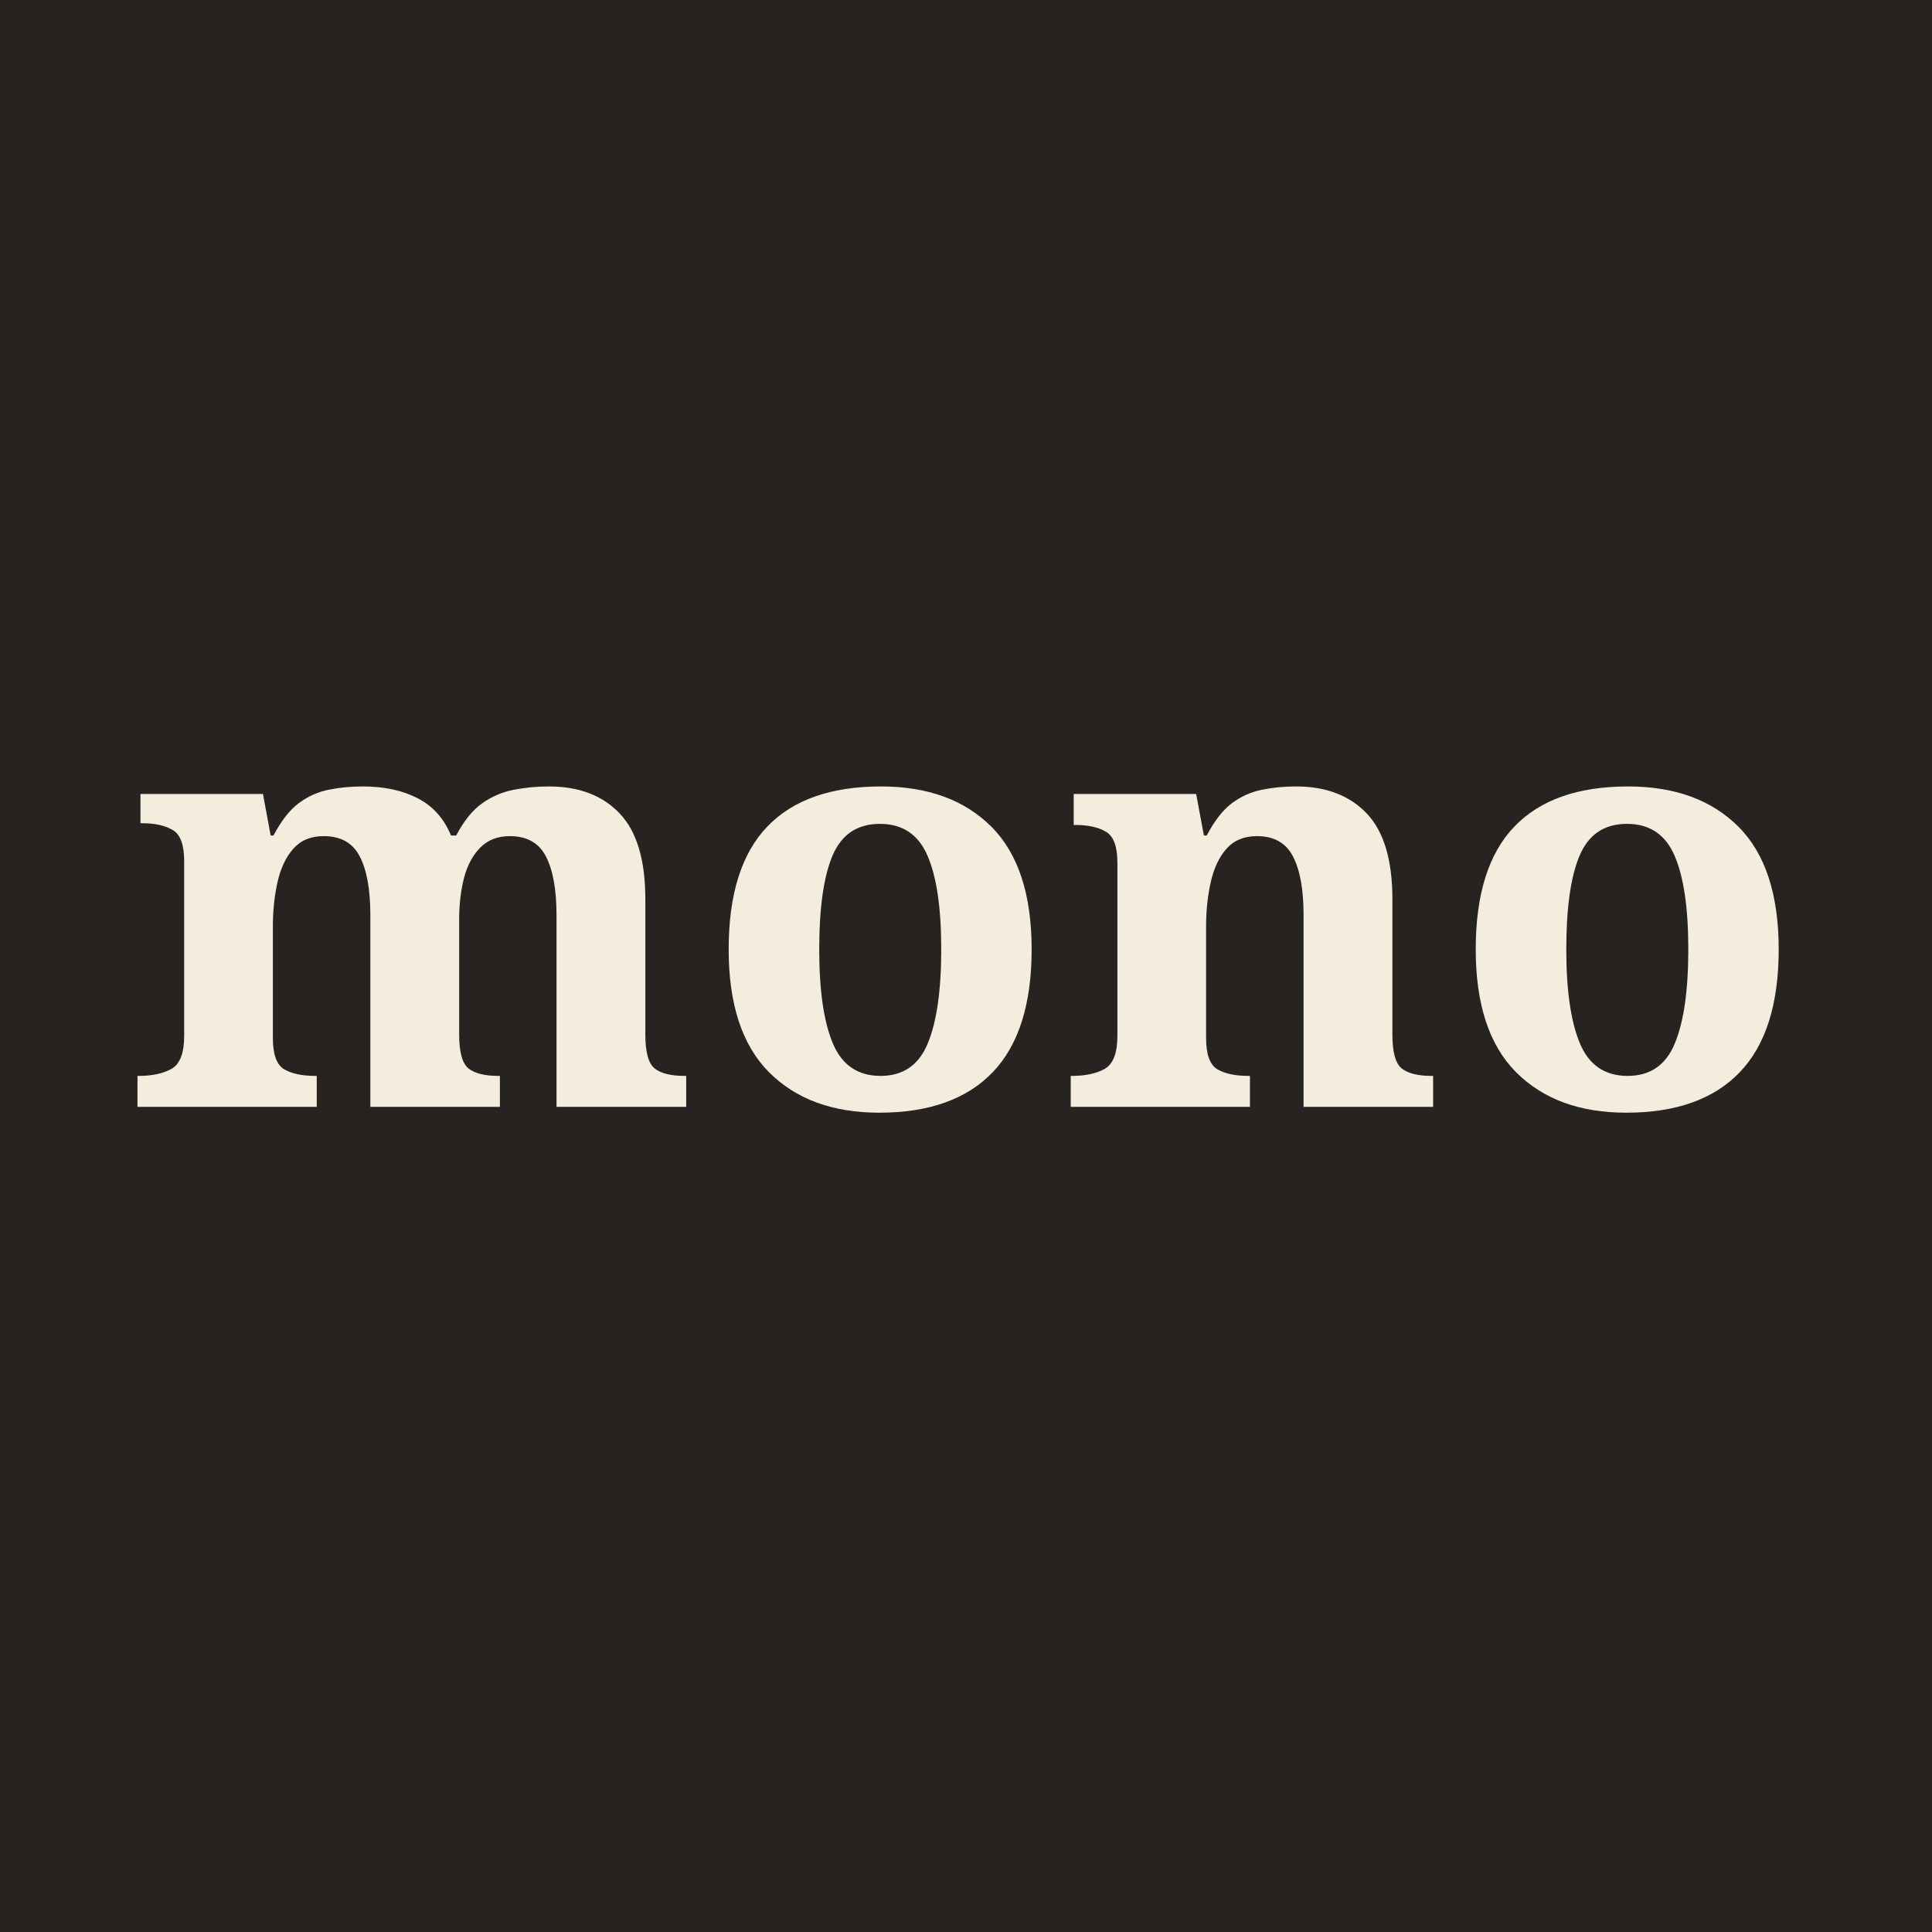
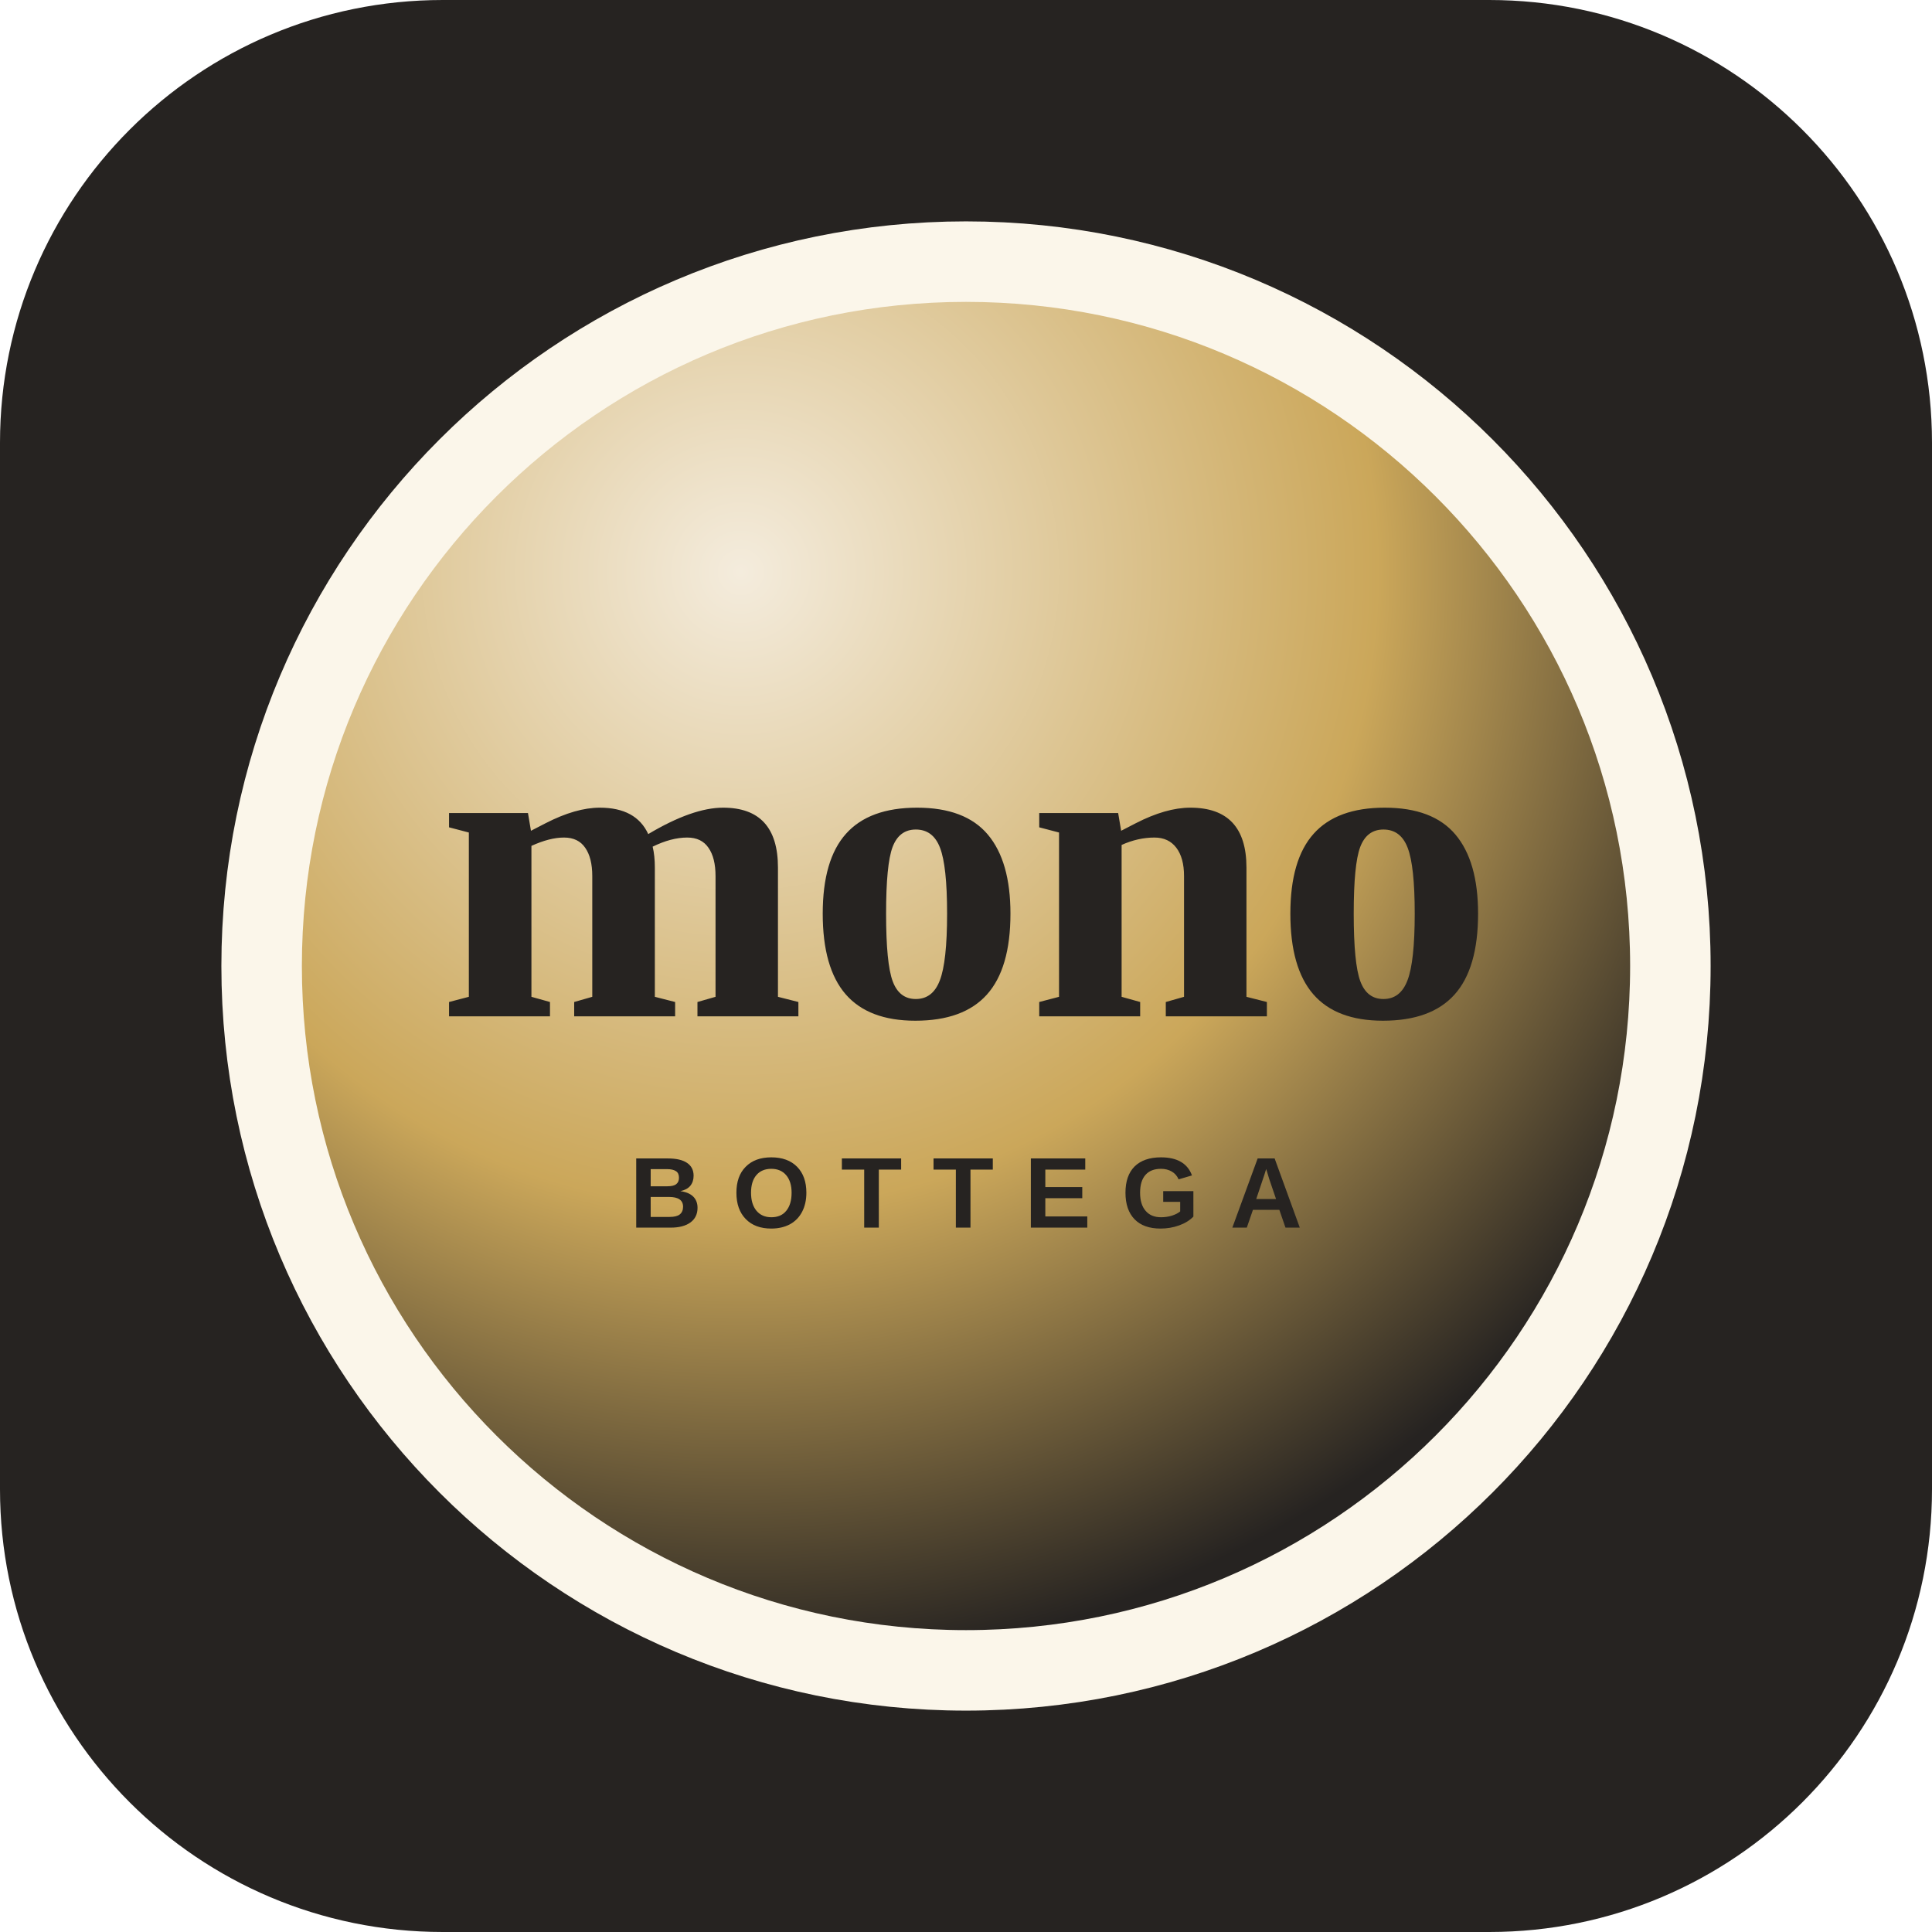
<svg xmlns="http://www.w3.org/2000/svg" viewBox="0 0 192 192" role="img" aria-label="MONO">
-   <rect width="192" height="192" fill="#262321" />
-   <text x="96" y="110" fill="#F4ECDD" font-family="Georgia, serif" font-size="58" font-weight="700" text-anchor="middle">mono</text>
+   <defs>
+     <radialGradient id="bg" cx="34%" cy="22%" r="78%">
+       <stop offset="0" stop-color="#F4ECDD" />
+       <stop offset="0.58" stop-color="#CBA75A" />
+       <stop offset="1" stop-color="#262321" />
+     </radialGradient>
+     <linearGradient id="rim" x1="16" x2="176" y1="20" y2="172">
+       <stop offset="0" stop-color="#FBF6EA" />
+       <stop offset="0.52" stop-color="#CBA75A" />
+       <stop offset="1" stop-color="#B85C38" />
+     </linearGradient>
+   </defs>
+   <rect width="192" height="192" rx="44" fill="#262321" />
+   <circle cx="96" cy="96" r="70" fill="url(#bg)" />
+   <circle cx="96" cy="96" r="70" fill="none" stroke="url(#rim)" stroke-width="8" />
+   <text x="96" y="101" fill="#262321" font-family="Georgia, 'Times New Roman', serif" font-size="44" font-weight="700" text-anchor="middle">mono</text>
+   <text x="96" y="122" fill="#262321" font-family="Arial, sans-serif" font-size="10" font-weight="800" letter-spacing="3" text-anchor="middle">BOTTEGA</text>
</svg>
